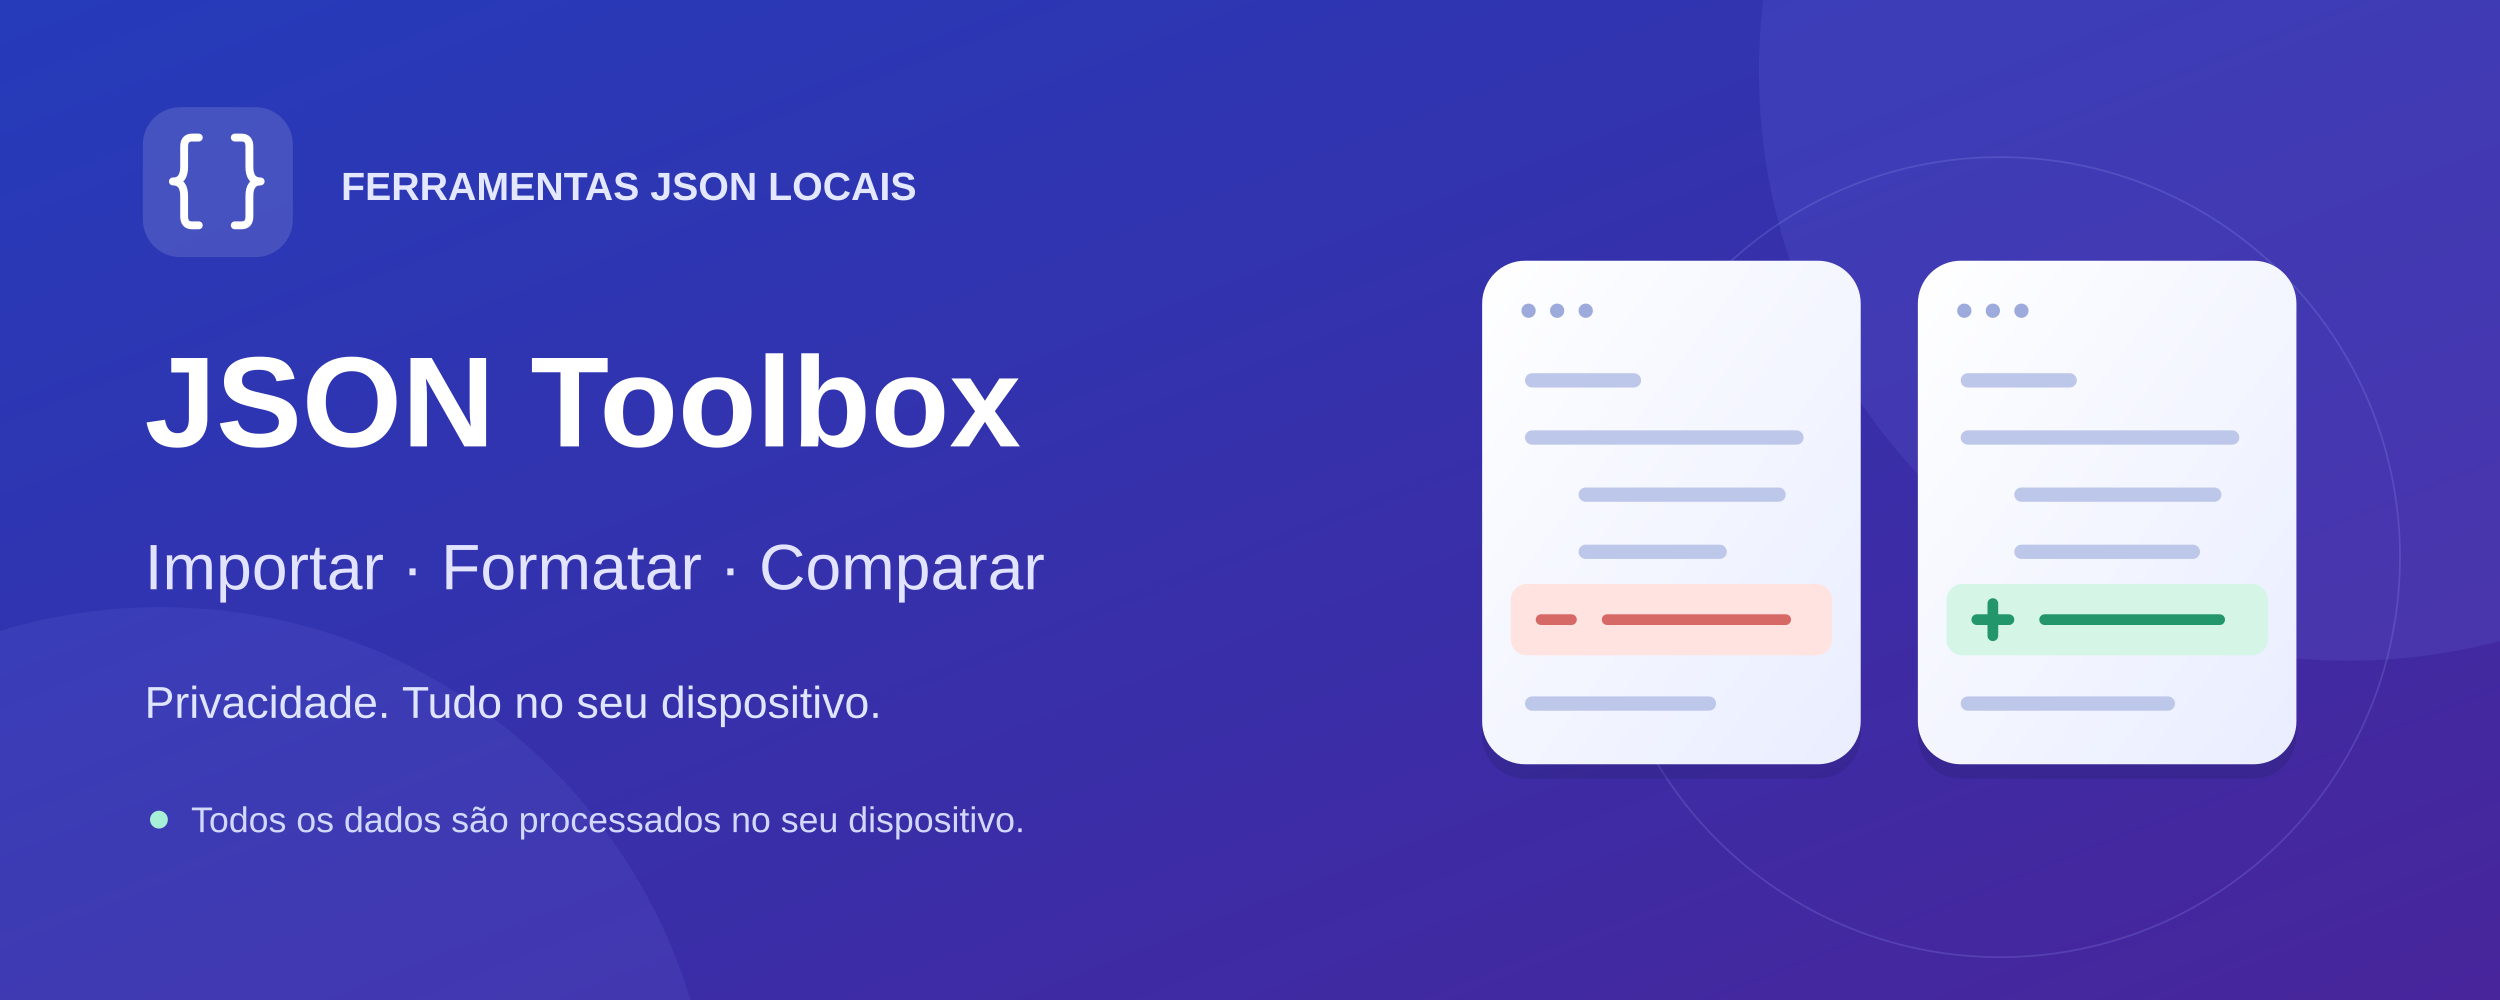
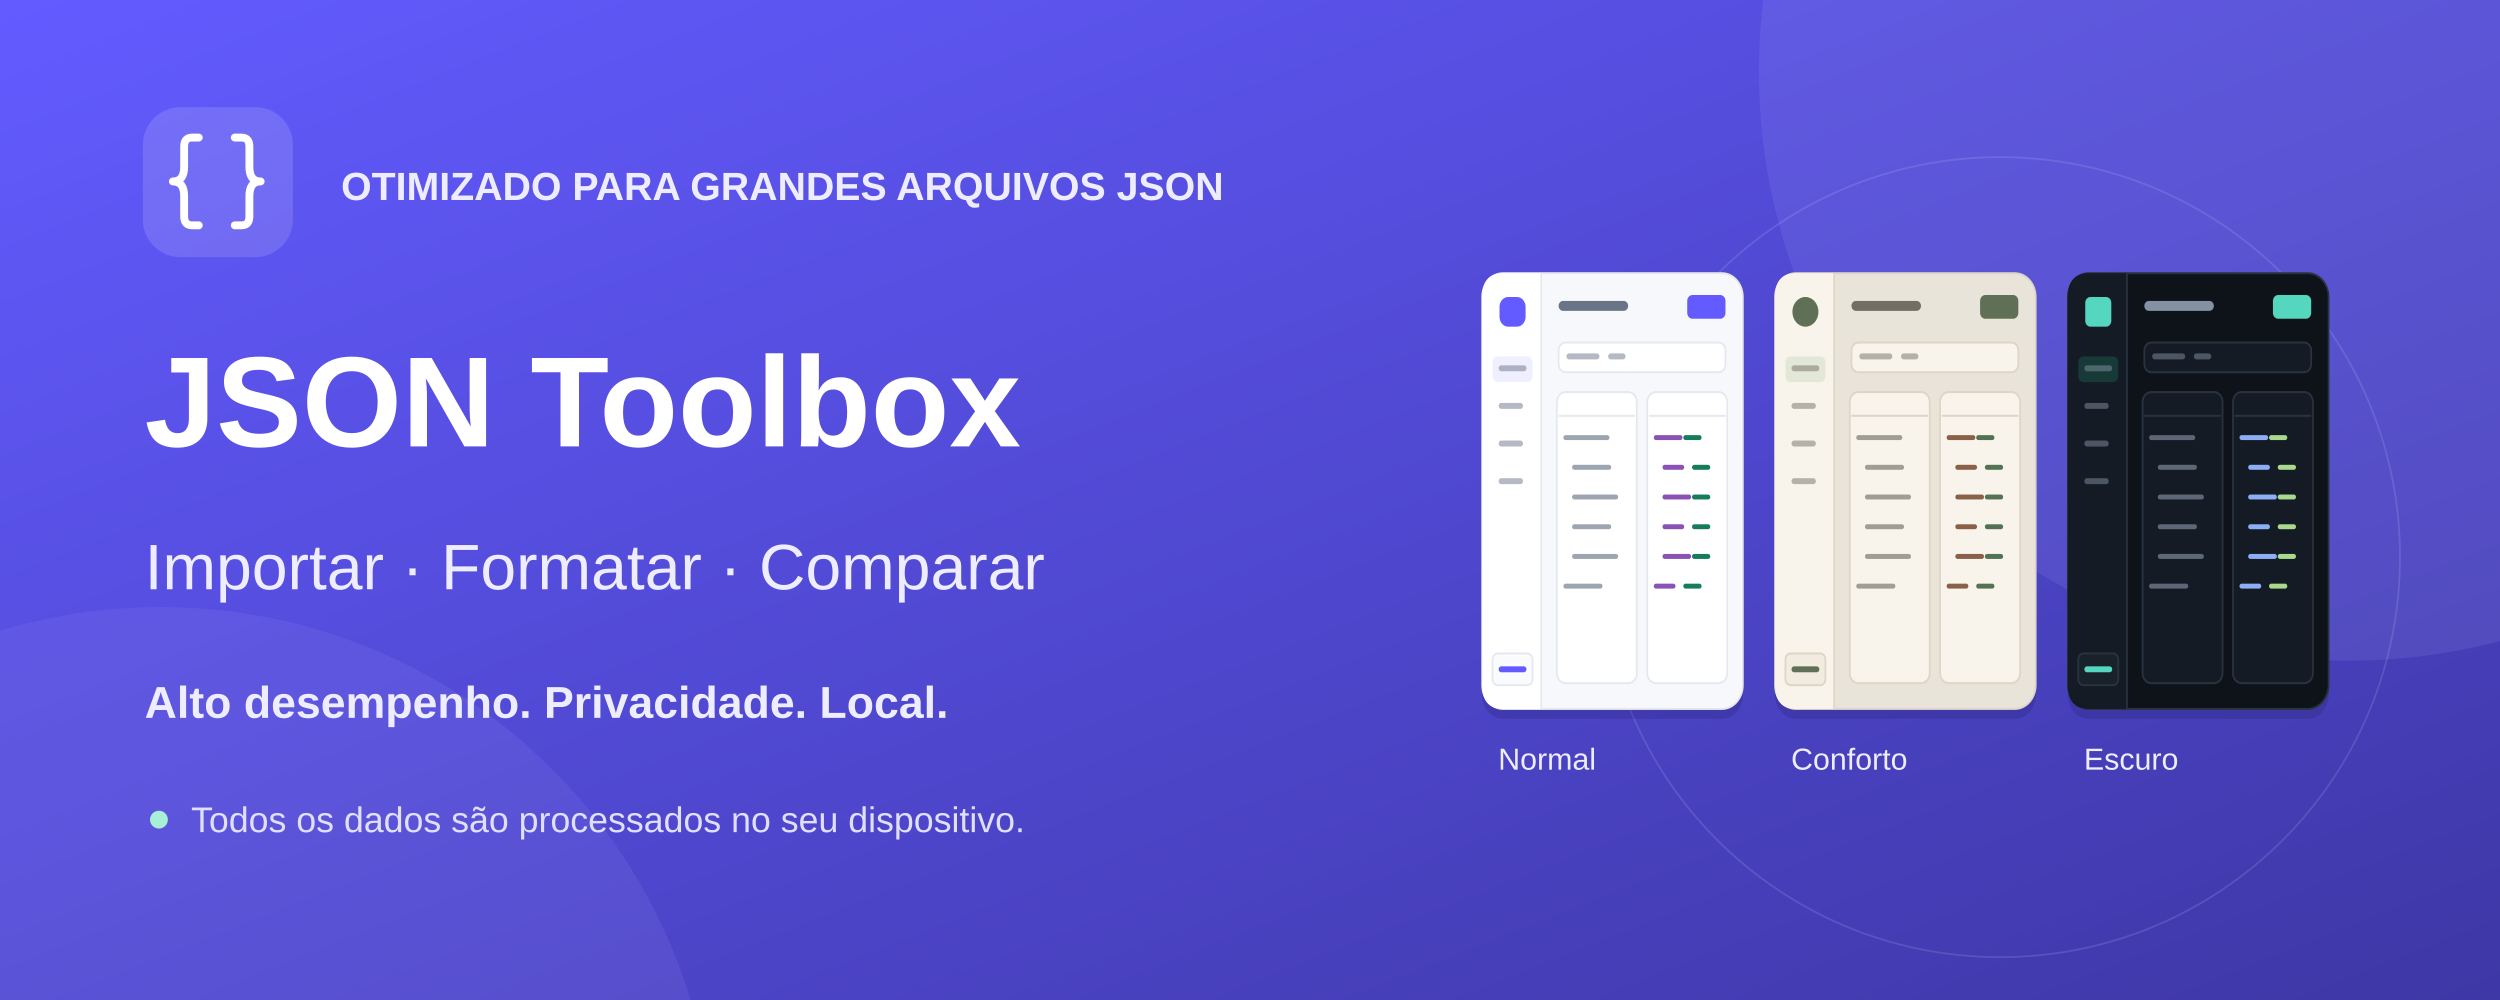
<svg xmlns="http://www.w3.org/2000/svg" width="1400" height="560" viewBox="0 0 1400 560" lang="pt-BR">
  <defs>
    <linearGradient id="bg" x2="1" y2="1">
-       <stop stop-color="#253bba" />
-       <stop offset="1" stop-color="#48259b" />
-     </linearGradient>
-     <linearGradient id="card" x2="1" y2="1">
-       <stop stop-color="#fff" />
-       <stop offset="1" stop-color="#e9edff" />
+       <stop stop-color="#635bff" />
+       <stop offset="1" stop-color="#3e37a6" />
    </linearGradient>
  </defs>
  <rect width="1400" height="560" fill="url(#bg)" />
-   <circle cx="1315" cy="40" r="330" fill="#7f85f7" opacity=".13" />
-   <circle cx="90" cy="650" r="310" fill="#818cf8" opacity=".11" />
-   <circle cx="1120" cy="312" r="224" fill="none" stroke="#a4afff" stroke-width="1" opacity=".18" />
+   <circle cx="1315" cy="40" r="330" fill="#b6b2ff" opacity=".12" />
+   <circle cx="90" cy="650" r="310" fill="#b6b2ff" opacity=".1" />
+   <circle cx="1120" cy="312" r="224" fill="none" stroke="#d8d6ff" stroke-width="1" opacity=".15" />
  <rect x="80" y="60" width="84" height="84" rx="21" fill="#fff" opacity=".13" />
  <g transform="translate(88 72) scale(.63)" fill="none" stroke="#fff" stroke-width="7" stroke-linecap="round" stroke-linejoin="round">
    <path d="M37 8h-6q-7 0-7 8v18q0 13-10 13 10 0 10 13v18q0 8 7 8h6" />
    <path d="M69 8h6q7 0 7 8v18q0 13 10 13-10 0-10 13v18q0 8-7 8h-6" />
  </g>
-   <text x="191" y="112" fill="#e3e7ff" font-family="Arial, Noto Sans, sans-serif" font-size="22" font-weight="700" direction="ltr" unicode-bidi="isolate" text-anchor="start" data-max-width="588" data-min-x="190" data-max-x="780">FERRAMENTAS JSON LOCAIS</text>
+   <text x="191" y="112" fill="#eeedff" font-family="Arial, Noto Sans, sans-serif" font-size="22" font-weight="700" direction="ltr" unicode-bidi="isolate" text-anchor="start" data-max-width="588" data-min-x="190" data-max-x="780">OTIMIZADO PARA GRANDES ARQUIVOS JSON</text>
  <text x="81" y="250" fill="#fff" font-family="Arial, Noto Sans, sans-serif" font-size="72" font-weight="700" direction="ltr" unicode-bidi="isolate" text-anchor="start" data-max-width="698" data-min-x="80" data-max-x="780">JSON Toolbox</text>
-   <text x="81" y="330" fill="#e1e3ff" font-family="Arial, Noto Sans, sans-serif" font-size="36" font-weight="400" direction="ltr" unicode-bidi="isolate" text-anchor="start" data-max-width="698" data-min-x="80" data-max-x="780">Importar · Formatar · Comparar</text>
-   <text x="81" y="402" fill="#e0e5ff" font-family="Arial, Noto Sans, sans-serif" font-size="25" font-weight="400" direction="ltr" unicode-bidi="isolate" text-anchor="start" data-max-width="698" data-min-x="80" data-max-x="780">Privacidade. Tudo no seu dispositivo.</text>
+   <text x="81" y="330" fill="#eeedff" font-family="Arial, Noto Sans, sans-serif" font-size="36" font-weight="400" direction="ltr" unicode-bidi="isolate" text-anchor="start" data-max-width="698" data-min-x="80" data-max-x="780">Importar · Formatar · Comparar</text>
+   <text x="81" y="402" fill="#eeedff" font-family="Arial, Noto Sans, sans-serif" font-size="25" font-weight="600" direction="ltr" unicode-bidi="isolate" text-anchor="start" data-max-width="698" data-min-x="80" data-max-x="780">Alto desempenho. Privacidade. Local.</text>
  <circle cx="89" cy="459" r="5" fill="#a8efd7" />
-   <text x="107" y="466" fill="#d1d8fb" font-family="Arial, Noto Sans, sans-serif" font-size="20" font-weight="400" direction="ltr" unicode-bidi="isolate" text-anchor="start" data-max-width="672" data-min-x="106" data-max-x="780">Todos os dados são processados no seu dispositivo.</text>
-   <g transform="translate(830 146)">
-     <rect x="0" y="8" width="212" height="282" rx="24" fill="#15174d" opacity=".18" />
-     <rect x="244" y="8" width="212" height="282" rx="24" fill="#15174d" opacity=".18" />
-     <rect width="212" height="282" rx="24" fill="url(#card)" />
-     <rect x="244" width="212" height="282" rx="24" fill="url(#card)" />
-     <g fill="#9caadc">
-       <circle cx="26" cy="28" r="4" />
-       <circle cx="42" cy="28" r="4" />
-       <circle cx="58" cy="28" r="4" />
-       <circle cx="270" cy="28" r="4" />
-       <circle cx="286" cy="28" r="4" />
-       <circle cx="302" cy="28" r="4" />
+   <text x="107" y="466" fill="#e0dfff" font-family="Arial, Noto Sans, sans-serif" font-size="20" font-weight="400" direction="ltr" unicode-bidi="isolate" text-anchor="start" data-max-width="672" data-min-x="106" data-max-x="780">Todos os dados são processados no seu dispositivo.</text>
+   <g transform="translate(830 153) scale(0.9733333 1.109091)">
+     <g>
+       <rect x="0" y="5" width="150" height="220" rx="12" fill="#17134c" opacity=".18" />
+       <rect width="150" height="220" rx="12" fill="#f7f8fc" stroke="#e5e8ef" />
+       <path d="M12 0h22v220H12q-12 0-12-12V12Q0 0 12 0Z" fill="#ffffff" />
+       <path d="M34 0v220" stroke="#e5e8ef" />
+       <rect x="10" y="12" width="15" height="15" rx="5" fill="#635bff" />
+       <rect x="6" y="42" width="23" height="13" rx="3" fill="#efefff" />
+       <g stroke="#697487" stroke-width="3" stroke-linecap="round" opacity=".5">
+         <path d="M11 48h13M11 67h11M11 86h11M11 105h11" />
+       </g>
+       <rect x="44" y="14" width="40" height="5" rx="2.5" fill="#697487" />
+       <rect x="118" y="11" width="22" height="12" rx="3" fill="#635bff" />
+       <rect x="44" y="35" width="96" height="15" rx="4" fill="#ffffff" stroke="#e5e8ef" />
+       <path d="M50 42h16m8 0h7" stroke="#697487" stroke-width="3" stroke-linecap="round" opacity=".5" />
+       <rect x="43" y="60" width="46" height="147" rx="5" fill="#ffffff" stroke="#e5e8ef" />
+       <rect x="95" y="60" width="46" height="147" rx="5" fill="#ffffff" stroke="#e5e8ef" />
+       <path d="M44 72h44M96 72h44" stroke="#e5e8ef" />
+       <g stroke-width="2.5" stroke-linecap="round">
+         <path d="M48 83h24" stroke="#697487" opacity=".65" />
+         <path d="M100 83h14" stroke="#8b52b5" />
+         <path d="M117 83h8" stroke="#167c5b" />
+         <path d="M53 98h20" stroke="#697487" opacity=".65" />
+         <path d="M105 98h10" stroke="#8b52b5" />
+         <path d="M122 98h8" stroke="#167c5b" />
+         <path d="M53 113h24" stroke="#697487" opacity=".65" />
+         <path d="M105 113h14" stroke="#8b52b5" />
+         <path d="M122 113h8" stroke="#167c5b" />
+         <path d="M53 128h20" stroke="#697487" opacity=".65" />
+         <path d="M105 128h10" stroke="#8b52b5" />
+         <path d="M122 128h8" stroke="#167c5b" />
+         <path d="M53 143h24" stroke="#697487" opacity=".65" />
+         <path d="M105 143h14" stroke="#8b52b5" />
+         <path d="M122 143h8" stroke="#167c5b" />
+         <path d="M48 158h20" stroke="#697487" opacity=".65" />
+         <path d="M100 158h10" stroke="#8b52b5" />
+         <path d="M117 158h8" stroke="#167c5b" />
+       </g>
+       <rect x="6" y="192" width="23" height="16" rx="3" fill="#fafbfc" stroke="#e5e8ef" />
+       <path d="M11 200h13" stroke="#635bff" stroke-width="3" stroke-linecap="round" />
    </g>
-     <g stroke="#bdc7e9" stroke-width="8" stroke-linecap="round">
-       <path d="M28 67h57m-57 32h148m-118 32h108m-108 32h75m-105 85h99" />
-       <path d="M272 67h57m-57 32h148m-118 32h108m-108 32h96m-126 85h112" />
+   </g>
+   <text x="839" y="431" fill="#eeedff" font-family="Arial, Noto Sans, sans-serif" font-size="17" font-weight="500" direction="ltr" unicode-bidi="isolate" text-anchor="start" data-max-width="128" data-min-x="838" data-max-x="968">Normal</text>
+   <g transform="translate(994 153) scale(0.9733333 1.109091)">
+     <g>
+       <rect x="0" y="5" width="150" height="220" rx="12" fill="#17134c" opacity=".18" />
+       <rect width="150" height="220" rx="12" fill="#e9e4da" stroke="#ddd5c6" />
+       <path d="M12 0h22v220H12q-12 0-12-12V12Q0 0 12 0Z" fill="#f8f4eb" />
+       <path d="M34 0v220" stroke="#ddd5c6" />
+       <rect x="10" y="12" width="15" height="15" rx="8" fill="#5f7056" />
+       <rect x="6" y="42" width="23" height="13" rx="3" fill="#e3e7d8" />
+       <g stroke="#716e63" stroke-width="3" stroke-linecap="round" opacity=".5">
+         <path d="M11 48h13M11 67h11M11 86h11M11 105h11" />
+       </g>
+       <rect x="44" y="14" width="40" height="5" rx="2.5" fill="#716e63" />
+       <rect x="118" y="11" width="22" height="12" rx="3" fill="#5f7056" />
+       <rect x="44" y="35" width="96" height="15" rx="4" fill="#f8f4eb" stroke="#ddd5c6" />
+       <path d="M50 42h16m8 0h7" stroke="#716e63" stroke-width="3" stroke-linecap="round" opacity=".5" />
+       <rect x="43" y="60" width="46" height="147" rx="5" fill="#f8f4eb" stroke="#ddd5c6" />
+       <rect x="95" y="60" width="46" height="147" rx="5" fill="#f8f4eb" stroke="#ddd5c6" />
+       <path d="M44 72h44M96 72h44" stroke="#ddd5c6" />
+       <g stroke-width="2.5" stroke-linecap="round">
+         <path d="M48 83h24" stroke="#716e63" opacity=".65" />
+         <path d="M100 83h14" stroke="#8b6049" />
+         <path d="M117 83h8" stroke="#537253" />
+         <path d="M53 98h20" stroke="#716e63" opacity=".65" />
+         <path d="M105 98h10" stroke="#8b6049" />
+         <path d="M122 98h8" stroke="#537253" />
+         <path d="M53 113h24" stroke="#716e63" opacity=".65" />
+         <path d="M105 113h14" stroke="#8b6049" />
+         <path d="M122 113h8" stroke="#537253" />
+         <path d="M53 128h20" stroke="#716e63" opacity=".65" />
+         <path d="M105 128h10" stroke="#8b6049" />
+         <path d="M122 128h8" stroke="#537253" />
+         <path d="M53 143h24" stroke="#716e63" opacity=".65" />
+         <path d="M105 143h14" stroke="#8b6049" />
+         <path d="M122 143h8" stroke="#537253" />
+         <path d="M48 158h20" stroke="#716e63" opacity=".65" />
+         <path d="M100 158h10" stroke="#8b6049" />
+         <path d="M117 158h8" stroke="#537253" />
+       </g>
+       <rect x="6" y="192" width="23" height="16" rx="3" fill="#f1ecdf" stroke="#ddd5c6" />
+       <path d="M11 200h13" stroke="#5f7056" stroke-width="3" stroke-linecap="round" />
    </g>
-     <rect x="16" y="181" width="180" height="40" rx="9" fill="#ffe3e1" />
-     <path d="M33 201h17m20 0h100" stroke="#d66966" stroke-width="6" stroke-linecap="round" />
-     <rect x="260" y="181" width="180" height="40" rx="9" fill="#d5f5e6" />
-     <path d="M277 201h18m-9-9v18m29-9h98" stroke="#23966b" stroke-width="6" stroke-linecap="round" />
  </g>
+   <text x="1003" y="431" fill="#eeedff" font-family="Arial, Noto Sans, sans-serif" font-size="17" font-weight="500" direction="ltr" unicode-bidi="isolate" text-anchor="start" data-max-width="128" data-min-x="1002" data-max-x="1132">Conforto</text>
+   <g transform="translate(1158 153) scale(0.9733333 1.109091)">
+     <g>
+       <rect x="0" y="5" width="150" height="220" rx="12" fill="#17134c" opacity=".18" />
+       <rect width="150" height="220" rx="12" fill="#0e131a" stroke="#293340" />
+       <path d="M12 0h22v220H12q-12 0-12-12V12Q0 0 12 0Z" fill="#151b24" />
+       <path d="M34 0v220" stroke="#293340" />
+       <rect x="10" y="12" width="15" height="15" rx="3" fill="#55d6be" />
+       <rect x="6" y="42" width="23" height="13" rx="3" fill="#173a38" />
+       <g stroke="#8491a3" stroke-width="3" stroke-linecap="round" opacity=".5">
+         <path d="M11 48h13M11 67h11M11 86h11M11 105h11" />
+       </g>
+       <rect x="44" y="14" width="40" height="5" rx="2.5" fill="#8491a3" />
+       <rect x="118" y="11" width="22" height="12" rx="3" fill="#55d6be" />
+       <rect x="44" y="35" width="96" height="15" rx="4" fill="#151b24" stroke="#293340" />
+       <path d="M50 42h16m8 0h7" stroke="#8491a3" stroke-width="3" stroke-linecap="round" opacity=".5" />
+       <rect x="43" y="60" width="46" height="147" rx="5" fill="#151b24" stroke="#293340" />
+       <rect x="95" y="60" width="46" height="147" rx="5" fill="#151b24" stroke="#293340" />
+       <path d="M44 72h44M96 72h44" stroke="#293340" />
+       <g stroke-width="2.5" stroke-linecap="round">
+         <path d="M48 83h24" stroke="#8491a3" opacity=".65" />
+         <path d="M100 83h14" stroke="#8caef5" />
+         <path d="M117 83h8" stroke="#a8d98e" />
+         <path d="M53 98h20" stroke="#8491a3" opacity=".65" />
+         <path d="M105 98h10" stroke="#8caef5" />
+         <path d="M122 98h8" stroke="#a8d98e" />
+         <path d="M53 113h24" stroke="#8491a3" opacity=".65" />
+         <path d="M105 113h14" stroke="#8caef5" />
+         <path d="M122 113h8" stroke="#a8d98e" />
+         <path d="M53 128h20" stroke="#8491a3" opacity=".65" />
+         <path d="M105 128h10" stroke="#8caef5" />
+         <path d="M122 128h8" stroke="#a8d98e" />
+         <path d="M53 143h24" stroke="#8491a3" opacity=".65" />
+         <path d="M105 143h14" stroke="#8caef5" />
+         <path d="M122 143h8" stroke="#a8d98e" />
+         <path d="M48 158h20" stroke="#8491a3" opacity=".65" />
+         <path d="M100 158h10" stroke="#8caef5" />
+         <path d="M117 158h8" stroke="#a8d98e" />
+       </g>
+       <rect x="6" y="192" width="23" height="16" rx="3" fill="#19212b" stroke="#293340" />
+       <path d="M11 200h13" stroke="#55d6be" stroke-width="3" stroke-linecap="round" />
+     </g>
+   </g>
+   <text x="1167" y="431" fill="#eeedff" font-family="Arial, Noto Sans, sans-serif" font-size="17" font-weight="500" direction="ltr" unicode-bidi="isolate" text-anchor="start" data-max-width="128" data-min-x="1166" data-max-x="1296">Escuro</text>
</svg>
